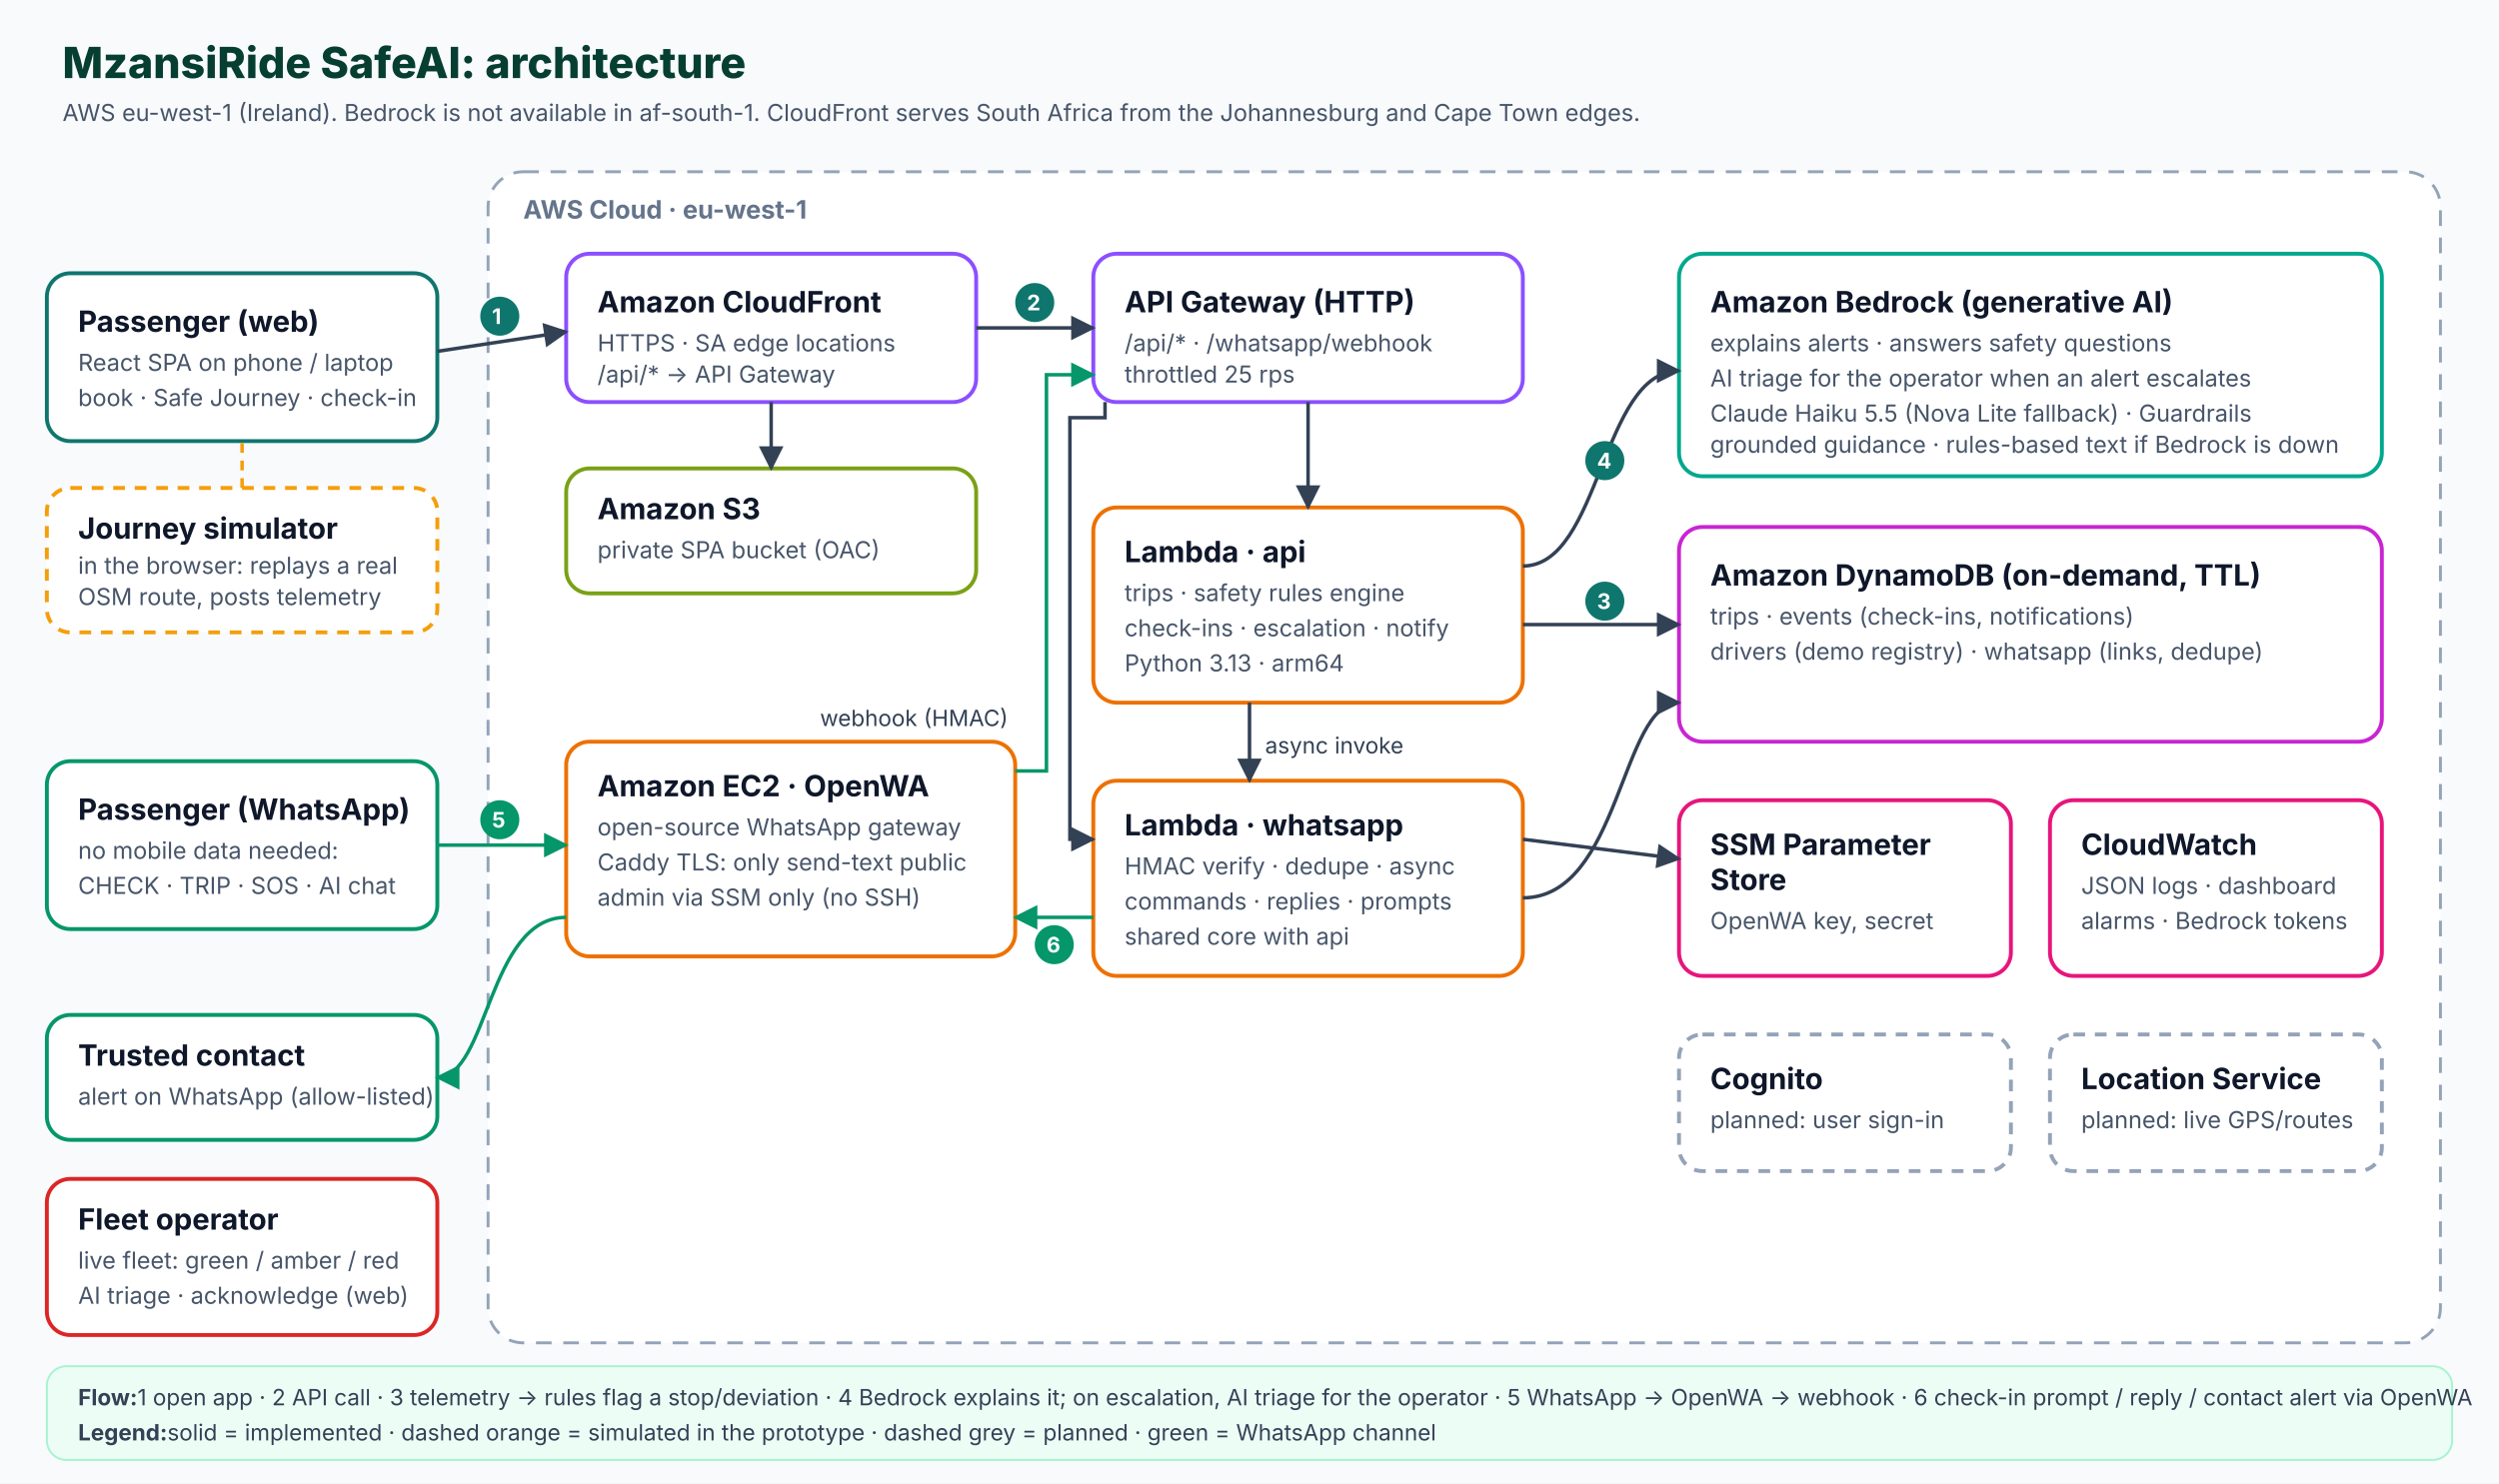
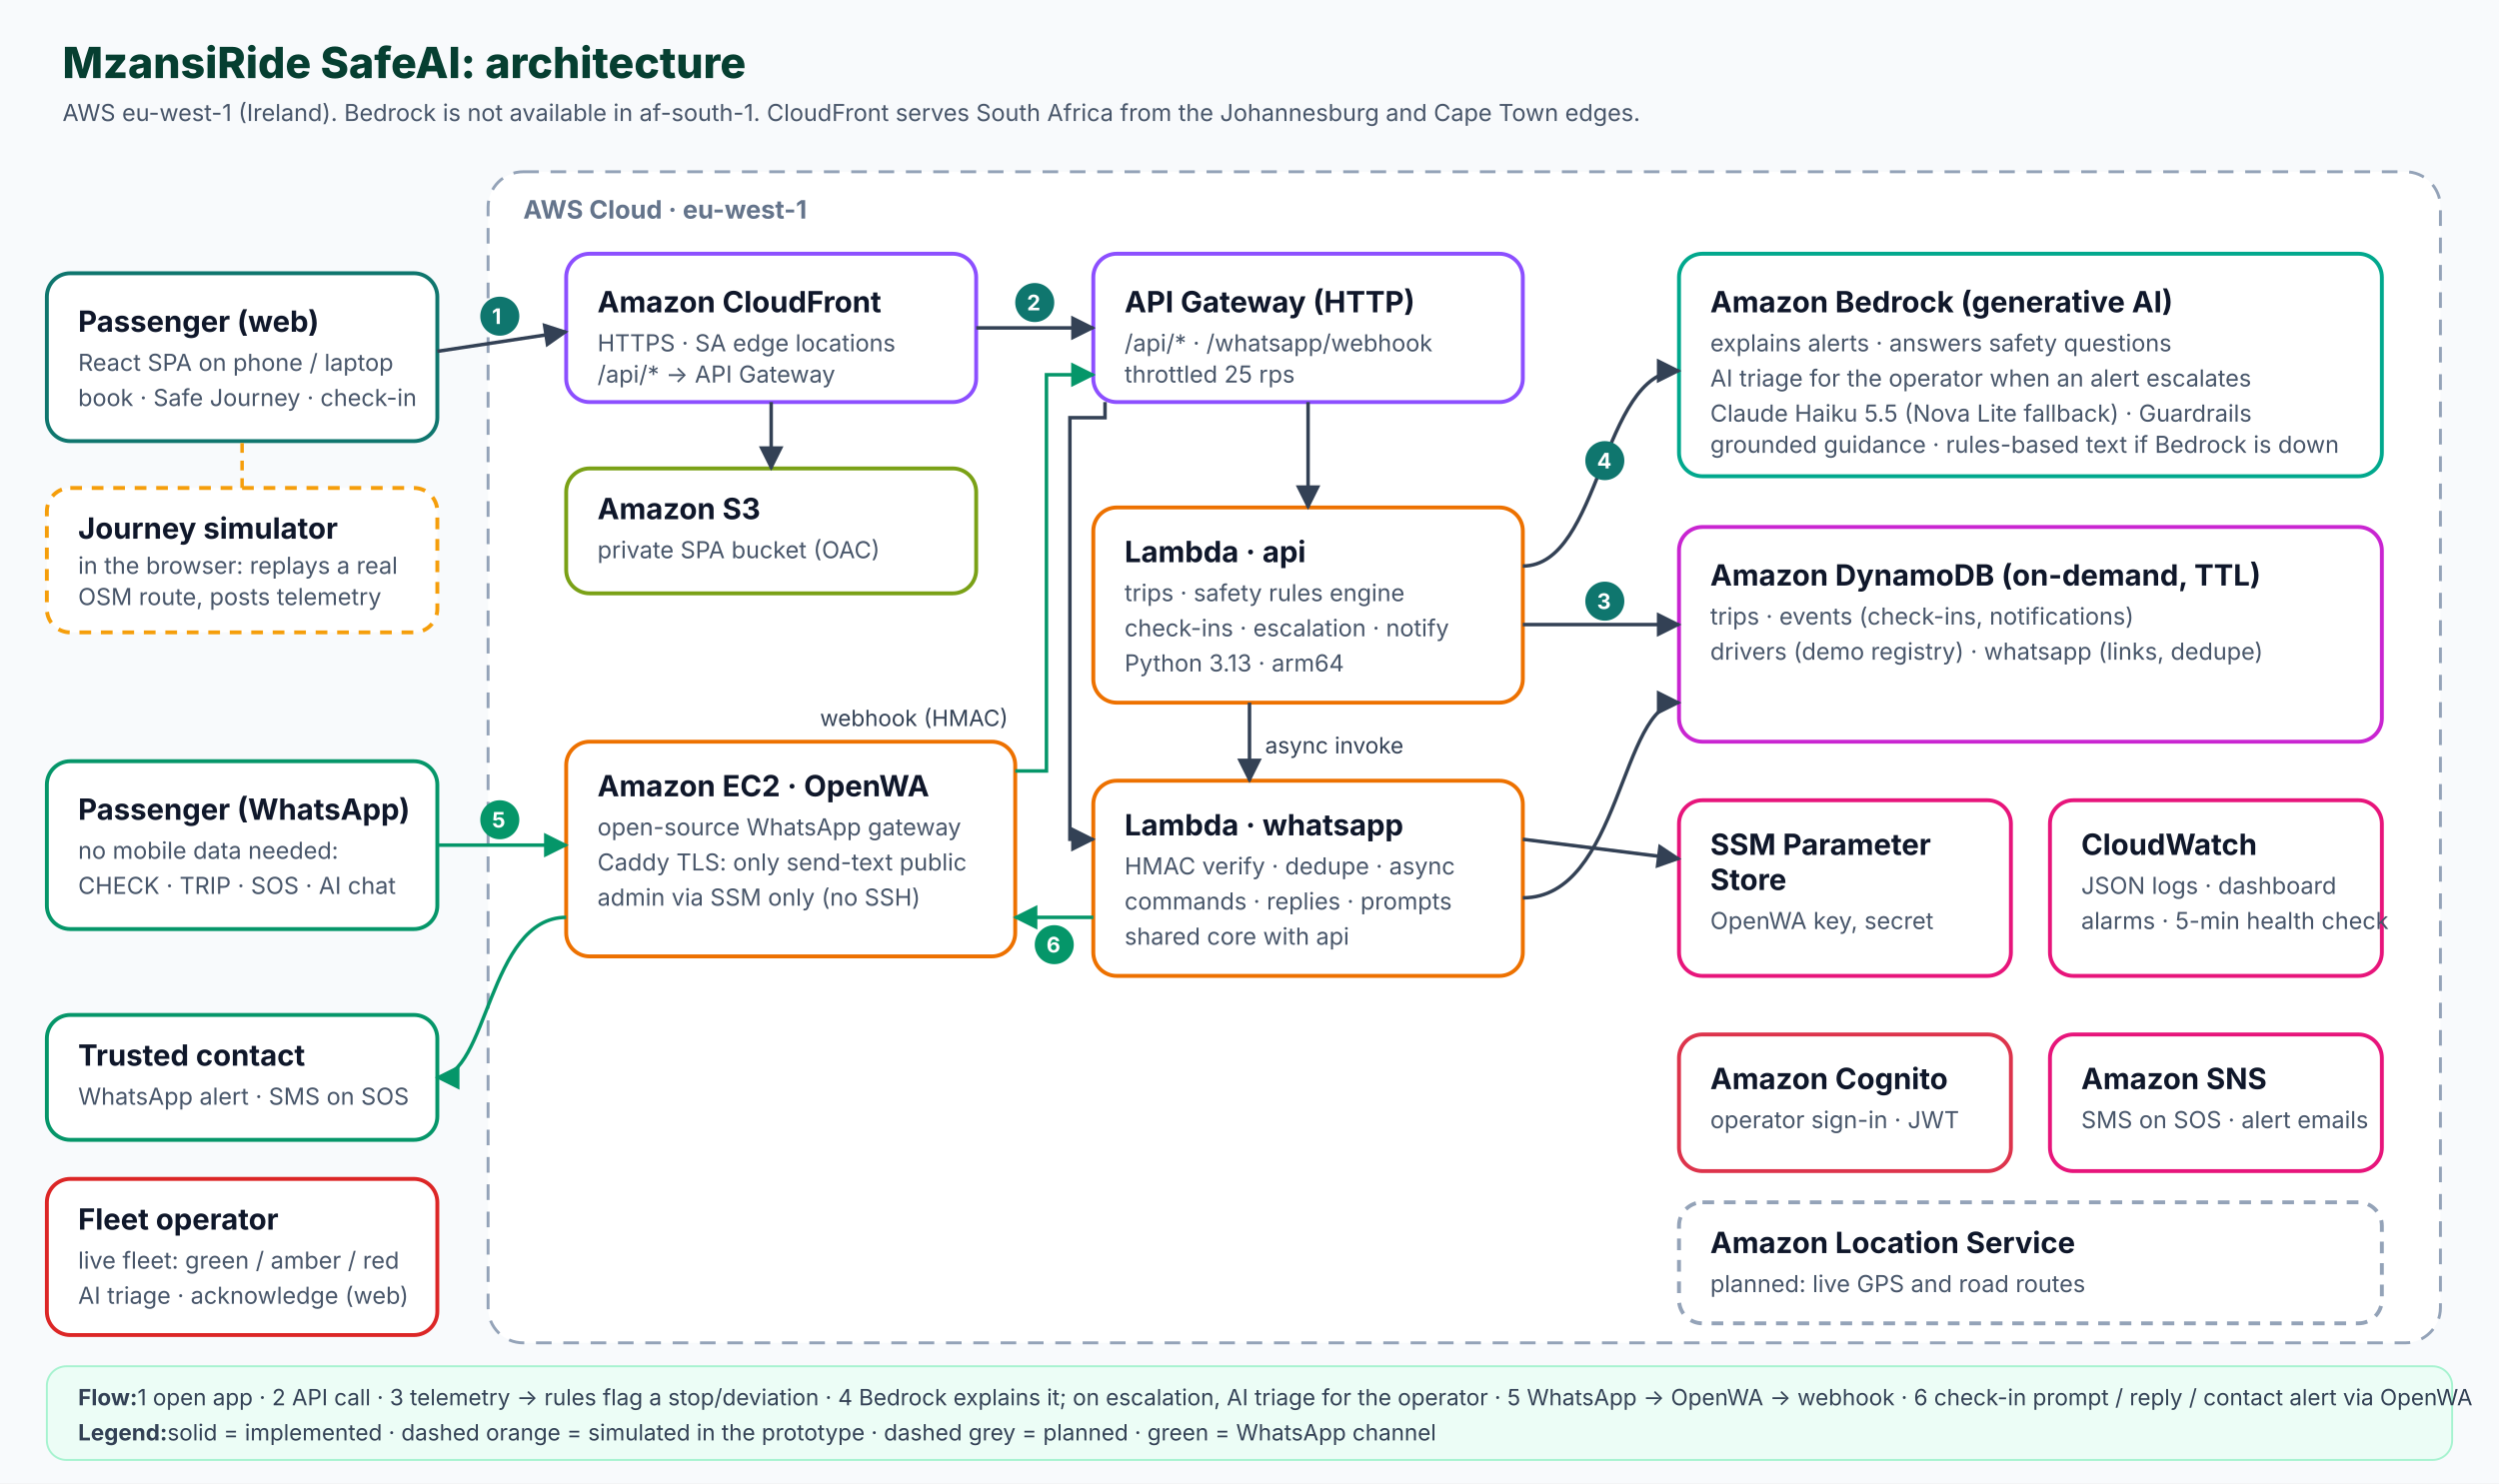
<svg xmlns="http://www.w3.org/2000/svg" viewBox="0 0 1280 760" font-family="Inter, Segoe UI, Arial, sans-serif">
  <defs>
    <marker id="a" viewBox="0 0 10 10" refX="9" refY="5" markerWidth="7" markerHeight="7" orient="auto-start-reverse">
      <path d="M0,0 L10,5 L0,10 z" fill="#334155" />
    </marker>
    <marker id="g" viewBox="0 0 10 10" refX="9" refY="5" markerWidth="7" markerHeight="7" orient="auto-start-reverse">
      <path d="M0,0 L10,5 L0,10 z" fill="#059669" />
    </marker>
    <style>
      .box { fill: #fff; stroke-width: 2; rx: 12; }
      .t { font-size: 15px; font-weight: 700; fill: #0f172a; }
      .s { font-size: 12px; fill: #475569; }
      .n { font-size: 11px; font-weight: 700; fill: #fff; }
      .l { font-size: 11.5px; fill: #334155; }
      .line { stroke: #334155; stroke-width: 1.8; fill: none; marker-end: url(#a); }
      .wa { stroke: #059669; stroke-width: 1.8; fill: none; marker-end: url(#g); }
      .dash { stroke-dasharray: 6 5; }
    </style>
  </defs>
  <rect width="1280" height="760" fill="#f8fafc" />
  <text x="32" y="40" font-size="22" font-weight="800" fill="#063f31">MzansiRide SafeAI: architecture</text>
  <text x="32" y="62" class="s">AWS eu-west-1 (Ireland). Bedrock is not available in af-south-1. CloudFront serves South Africa from the Johannesburg and Cape Town edges.</text>
  <rect x="250" y="88" width="1000" height="600" rx="18" fill="#ffffff" stroke="#94a3b8" stroke-width="1.5" stroke-dasharray="8 6" />
  <text x="268" y="112" font-size="13" font-weight="700" fill="#64748b">AWS Cloud · eu-west-1</text>
  <rect x="24" y="140" width="200" height="86" class="box" stroke="#0f766e" />
  <text x="40" y="170" class="t">Passenger (web)</text>
  <text x="40" y="190" class="s">React SPA on phone / laptop</text>
  <text x="40" y="208" class="s">book · Safe Journey · check-in</text>
  <rect x="24" y="390" width="200" height="86" class="box" stroke="#059669" />
  <text x="40" y="420" class="t">Passenger (WhatsApp)</text>
  <text x="40" y="440" class="s">no mobile data needed:</text>
  <text x="40" y="458" class="s">CHECK · TRIP · SOS · AI chat</text>
  <rect x="24" y="520" width="200" height="64" class="box" stroke="#059669" />
  <text x="40" y="546" class="t">Trusted contact</text>
-   <text x="40" y="566" class="s">alert on WhatsApp (allow-listed)</text>
+   <text x="40" y="566" class="s">WhatsApp alert · SMS on SOS</text>
  <rect x="24" y="604" width="200" height="80" class="box" stroke="#dc2626" />
  <text x="40" y="630" class="t">Fleet operator</text>
  <text x="40" y="650" class="s">live fleet: green / amber / red</text>
  <text x="40" y="668" class="s">AI triage · acknowledge (web)</text>
  <rect x="290" y="130" width="210" height="76" class="box" stroke="#8C4FFF" />
  <text x="306" y="160" class="t">Amazon CloudFront</text>
  <text x="306" y="180" class="s">HTTPS · SA edge locations</text>
  <text x="306" y="196" class="s">/api/* → API Gateway</text>
  <rect x="290" y="240" width="210" height="64" class="box" stroke="#7AA116" />
  <text x="306" y="266" class="t">Amazon S3</text>
  <text x="306" y="286" class="s">private SPA bucket (OAC)</text>
  <rect x="560" y="130" width="220" height="76" class="box" stroke="#8C4FFF" />
  <text x="576" y="160" class="t">API Gateway (HTTP)</text>
  <text x="576" y="180" class="s">/api/* · /whatsapp/webhook</text>
  <text x="576" y="196" class="s">throttled 25 rps</text>
  <rect x="290" y="380" width="230" height="110" class="box" stroke="#ED7100" />
  <text x="306" y="408" class="t">Amazon EC2 · OpenWA</text>
  <text x="306" y="428" class="s">open-source WhatsApp gateway</text>
  <text x="306" y="446" class="s">Caddy TLS: only send-text public</text>
  <text x="306" y="464" class="s">admin via SSM only (no SSH)</text>
  <rect x="560" y="260" width="220" height="100" class="box" stroke="#ED7100" />
  <text x="576" y="288" class="t">Lambda · api</text>
  <text x="576" y="308" class="s">trips · safety rules engine</text>
  <text x="576" y="326" class="s">check-ins · escalation · notify</text>
  <text x="576" y="344" class="s">Python 3.13 · arm64</text>
  <rect x="560" y="400" width="220" height="100" class="box" stroke="#ED7100" />
  <text x="576" y="428" class="t">Lambda · whatsapp</text>
  <text x="576" y="448" class="s">HMAC verify · dedupe · async</text>
  <text x="576" y="466" class="s">commands · replies · prompts</text>
  <text x="576" y="484" class="s">shared core with api</text>
  <rect x="860" y="130" width="360" height="114" class="box" stroke="#01A88D" />
  <text x="876" y="160" class="t">Amazon Bedrock (generative AI)</text>
  <text x="876" y="180" class="s">explains alerts · answers safety questions</text>
  <text x="876" y="198" class="s">AI triage for the operator when an alert escalates</text>
  <text x="876" y="216" class="s">Claude Haiku 5.5 (Nova Lite fallback) · Guardrails</text>
  <text x="876" y="232" class="s">grounded guidance · rules-based text if Bedrock is down</text>
  <rect x="860" y="270" width="360" height="110" class="box" stroke="#C925D1" />
  <text x="876" y="300" class="t">Amazon DynamoDB (on-demand, TTL)</text>
  <text x="876" y="320" class="s">trips · events (check-ins, notifications)</text>
  <text x="876" y="338" class="s">drivers (demo registry) · whatsapp (links, dedupe)</text>
  <rect x="860" y="410" width="170" height="90" class="box" stroke="#E7157B" />
  <text x="876" y="438" class="t">SSM Parameter</text>
  <text x="876" y="456" class="t">Store</text>
  <text x="876" y="476" class="s">OpenWA key, secret</text>
  <rect x="1050" y="410" width="170" height="90" class="box" stroke="#E7157B" />
  <text x="1066" y="438" class="t">CloudWatch</text>
  <text x="1066" y="458" class="s">JSON logs · dashboard</text>
-   <text x="1066" y="476" class="s">alarms · Bedrock tokens</text>
-   <rect x="860" y="530" width="170" height="70" class="box dash" stroke="#94a3b8" />
-   <text x="876" y="558" class="t" fill="#64748b">Cognito</text>
-   <text x="876" y="578" class="s">planned: user sign-in</text>
-   <rect x="1050" y="530" width="170" height="70" class="box dash" stroke="#94a3b8" />
-   <text x="1066" y="558" class="t" fill="#64748b">Location Service</text>
-   <text x="1066" y="578" class="s">planned: live GPS/routes</text>
+   <text x="1066" y="476" class="s">alarms · 5-min health check</text>
+   <rect x="860" y="530" width="170" height="70" class="box" stroke="#DD344C" />
+   <text x="876" y="558" class="t">Amazon Cognito</text>
+   <text x="876" y="578" class="s">operator sign-in · JWT</text>
+   <rect x="1050" y="530" width="170" height="70" class="box" stroke="#E7157B" />
+   <text x="1066" y="558" class="t">Amazon SNS</text>
+   <text x="1066" y="578" class="s">SMS on SOS · alert emails</text>
+   <rect x="860" y="616" width="360" height="62" class="box dash" stroke="#94a3b8" />
+   <text x="876" y="642" class="t" fill="#64748b">Amazon Location Service</text>
+   <text x="876" y="662" class="s">planned: live GPS and road routes</text>
  <rect x="24" y="250" width="200" height="74" class="box dash" stroke="#f59e0b" />
  <text x="40" y="276" class="t">Journey simulator</text>
  <text x="40" y="294" class="s">in the browser: replays a real</text>
  <text x="40" y="310" class="s">OSM route, posts telemetry</text>
  <path d="M124,250 L124,226" stroke="#f59e0b" stroke-width="1.8" stroke-dasharray="5 4" />
  <path class="line" d="M224,180 L290,170" />
  <circle cx="256" cy="162" r="10" fill="#0f766e" />
  <text x="252" y="166" class="n">1</text>
  <path class="line" d="M395,206 L395,240" />
  <path class="line" d="M500,168 L560,168" />
  <circle cx="530" cy="155" r="10" fill="#0f766e" />
  <text x="526" y="159" class="n">2</text>
  <path class="line" d="M670,206 L670,260" />
  <path class="line" d="M780,290 C820,290 820,190 860,190" />
  <circle cx="822" cy="236" r="10" fill="#0f766e" />
  <text x="818" y="240" class="n">4</text>
  <path class="line" d="M780,320 L860,320" />
  <circle cx="822" cy="308" r="10" fill="#0f766e" />
  <text x="818" y="312" class="n">3</text>
  <path class="wa" d="M224,433 L290,433" />
  <circle cx="256" cy="420" r="10" fill="#059669" />
  <text x="252" y="424" class="n">5</text>
  <path class="wa" d="M520,395 L536,395 L536,192 L560,192" />
  <text x="420" y="372" class="l" fill="#059669">webhook (HMAC)</text>
  <path class="line" d="M566,206 L566,214 L548,214 L548,430 L560,430" />
  <path class="wa" d="M560,470 L520,470" />
  <circle cx="540" cy="484" r="10" fill="#059669" />
  <text x="536" y="488" class="n">6</text>
  <path class="wa" d="M290,470 C250,470 250,552 224,552" />
  <path class="line" d="M780,430 L860,440" />
  <path class="line" d="M780,460 C830,460 830,360 860,360" />
  <path class="line" d="M640,360 L640,400" />
  <text x="648" y="386" class="l">async invoke</text>
  <rect x="24" y="700" width="1232" height="48" rx="10" fill="#ecfdf6" stroke="#a7f3d0" />
  <text x="40" y="720" class="l">
    <tspan font-weight="700">Flow: </tspan>1 open app · 2 API call · 3 telemetry → rules flag a stop/deviation · 4 Bedrock explains it; on escalation, AI triage for the operator · 5 WhatsApp → OpenWA → webhook · 6 check-in prompt / reply / contact alert via OpenWA</text>
  <text x="40" y="738" class="l">
    <tspan font-weight="700">Legend: </tspan>solid = implemented · dashed orange = simulated in the prototype · dashed grey = planned · green = WhatsApp channel</text>
</svg>
